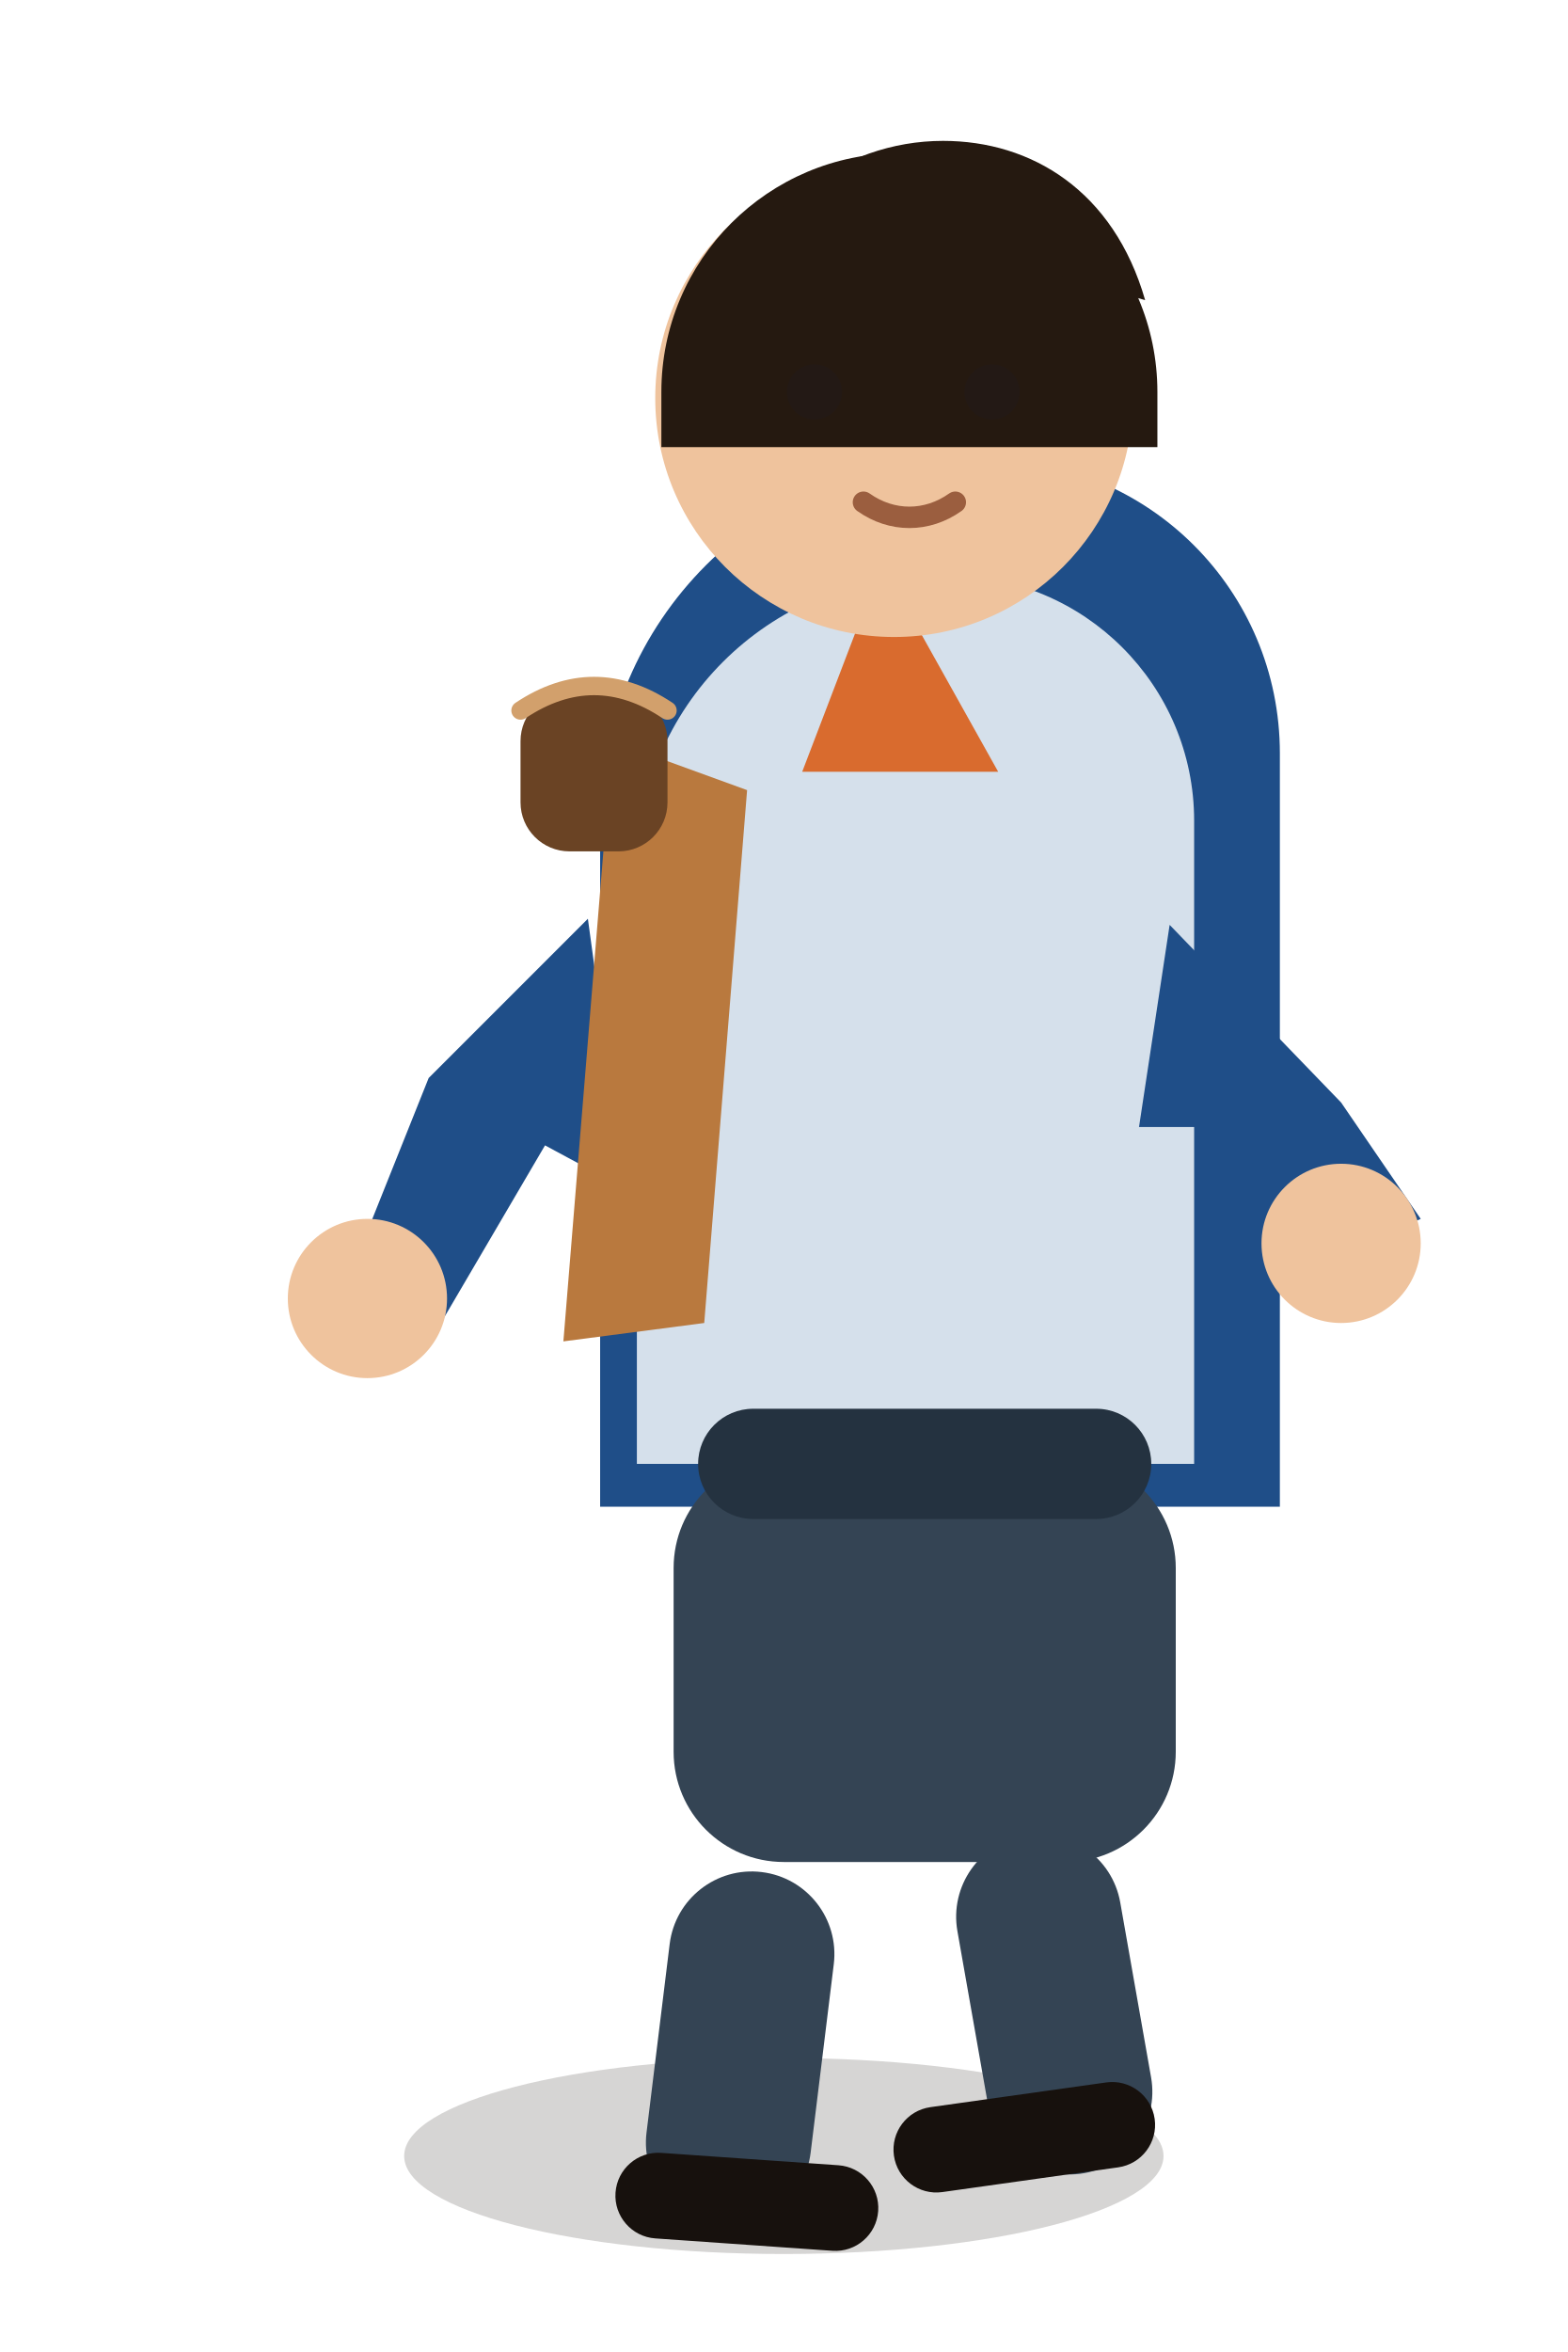
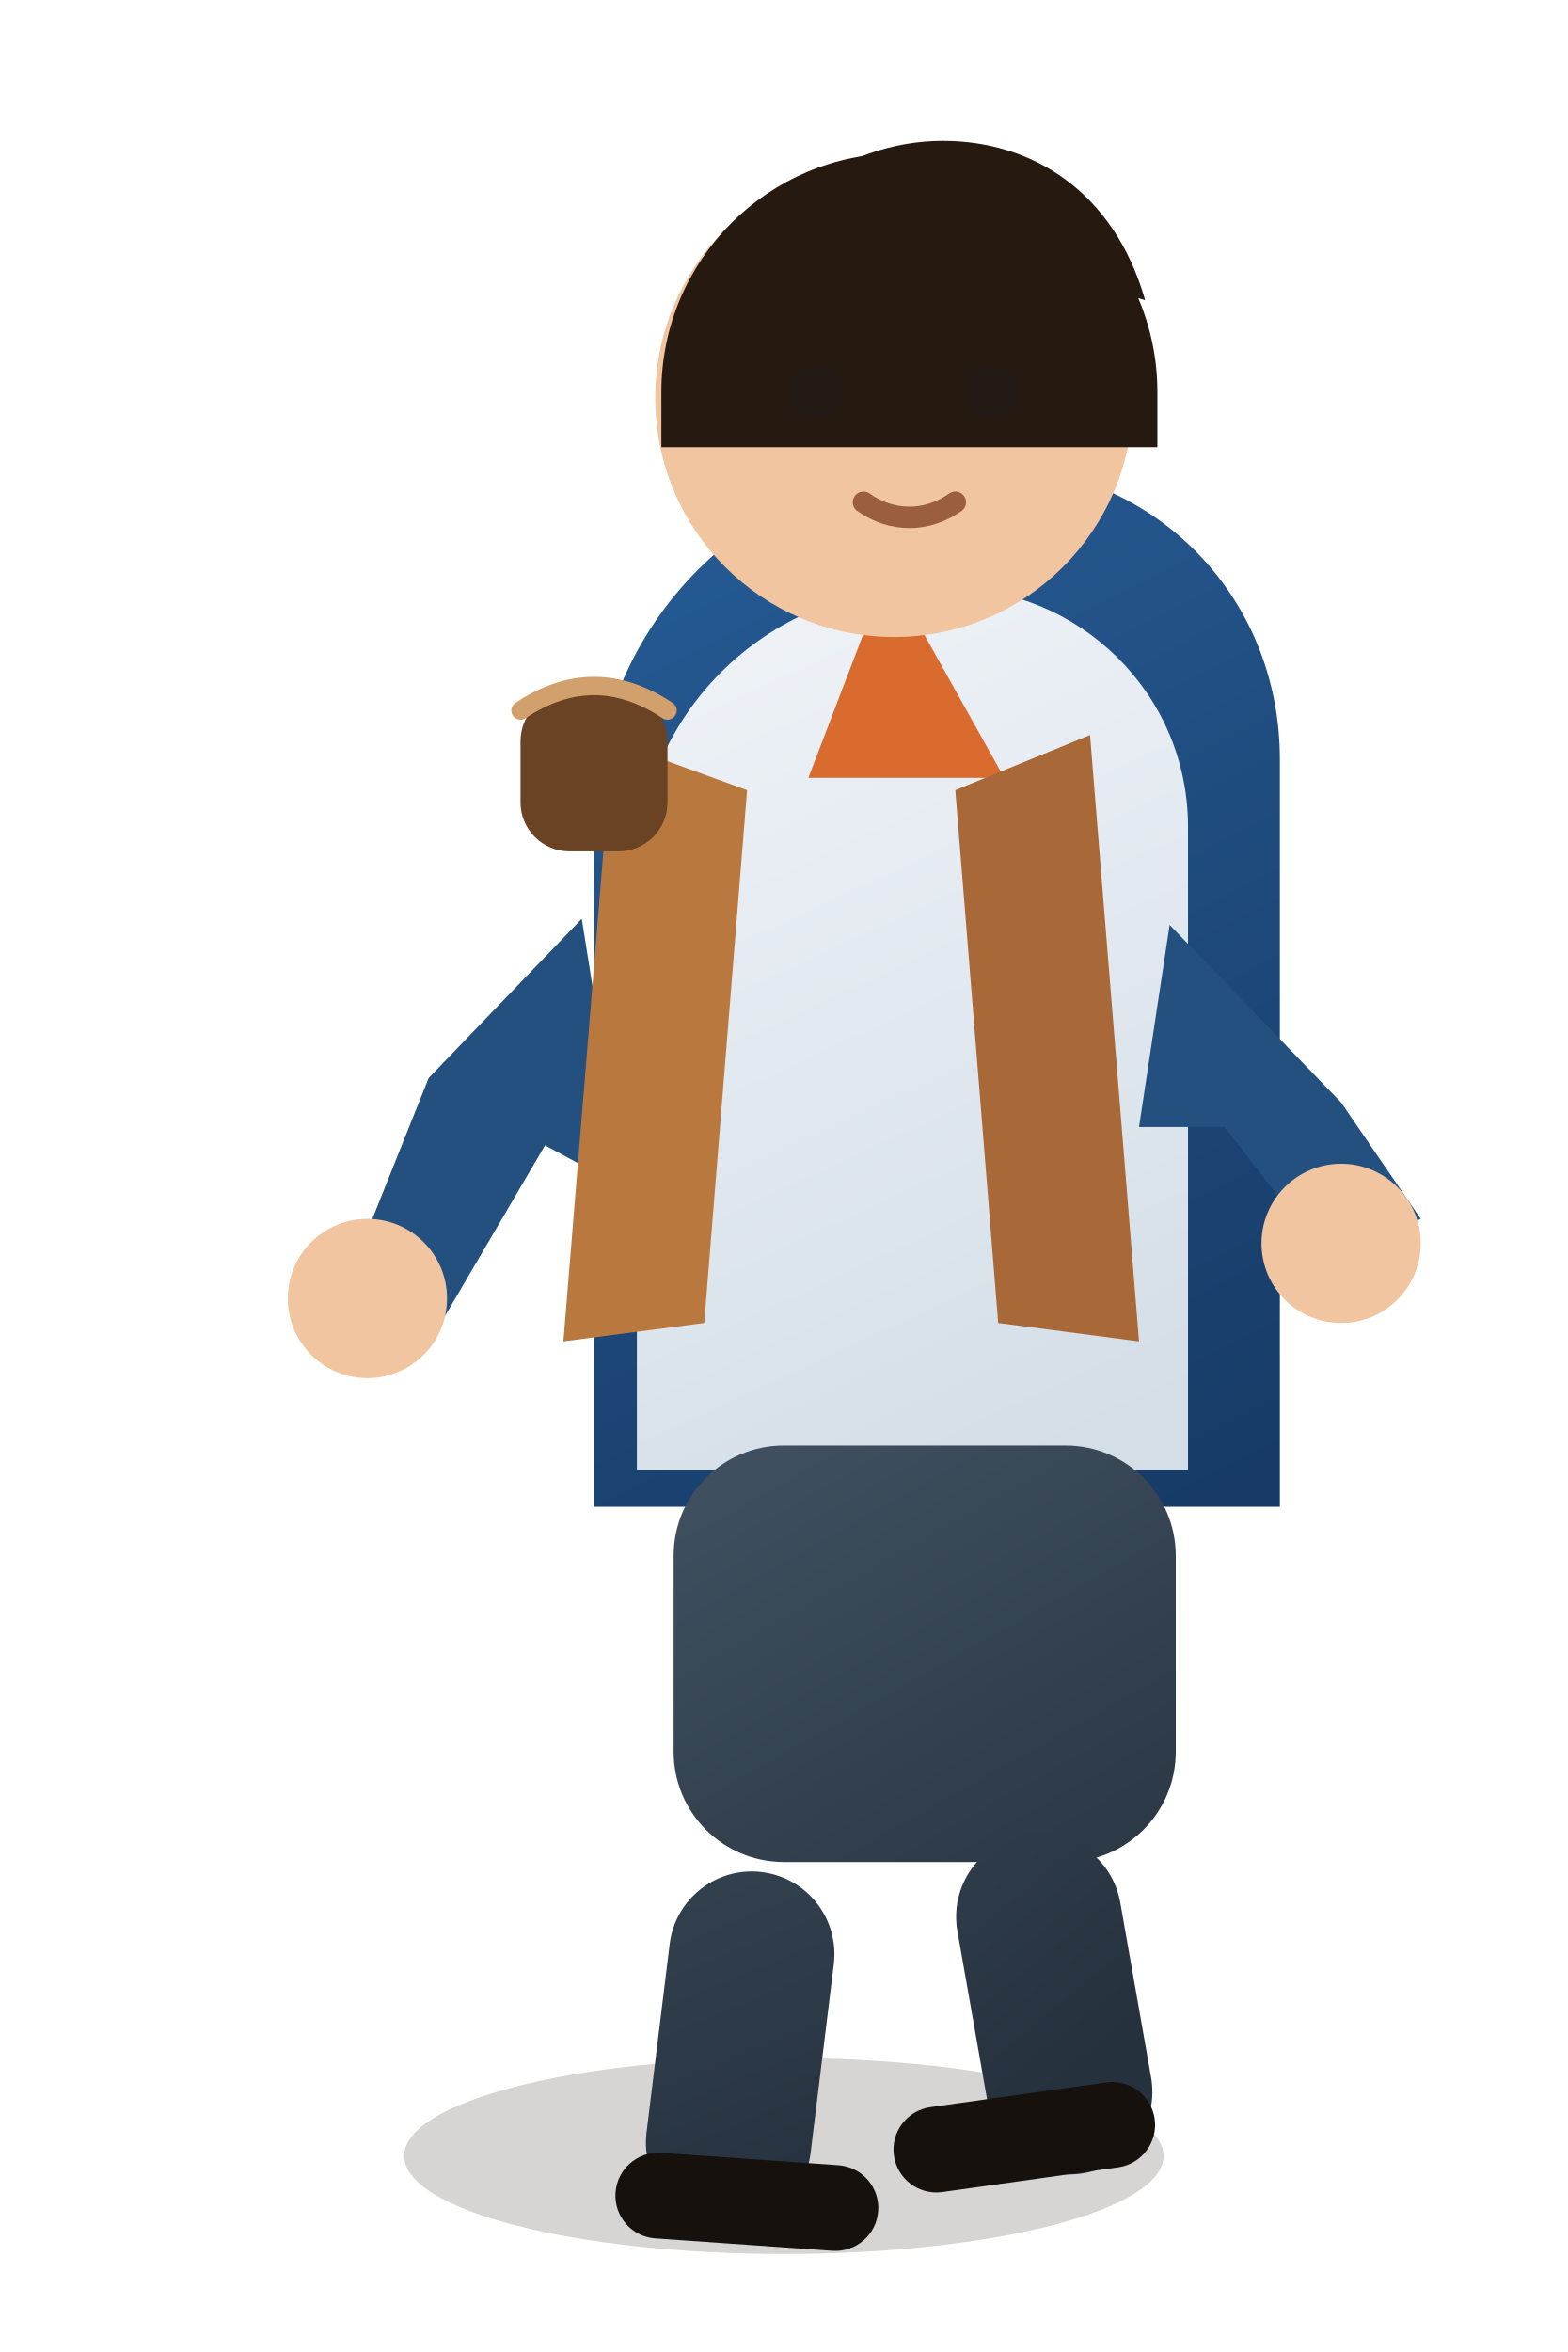
<svg xmlns="http://www.w3.org/2000/svg" width="256" height="384" viewBox="0 0 256 384" fill="none">
+   <defs>
+     <linearGradient id="jacket3" x1="90" y1="102" x2="170" y2="258" gradientUnits="userSpaceOnUse">
+       <stop stop-color="#255992" />
+       <stop offset="1" stop-color="#173B66" />
+     </linearGradient>
+     <linearGradient id="shirt3" x1="103" y1="110" x2="164" y2="242" gradientUnits="userSpaceOnUse">
+       <stop stop-color="#EEF2F7" />
+       <stop offset="1" stop-color="#D4DEE7" />
+     </linearGradient>
+     <linearGradient id="pants3" x1="108" y1="234" x2="169" y2="342" gradientUnits="userSpaceOnUse">
+       <stop stop-color="#425262" />
+       <stop offset="1" stop-color="#25313D" />
+     </linearGradient>
+   </defs>
  <ellipse cx="128" cy="352" rx="62" ry="16" fill="#1E1816" fill-opacity="0.18" />
-   <path d="M98 134C98 101.415 124.415 75 157 75H161C187.585 75 209 96.415 209 123V246H98V134Z" fill="#1F4E88" />
-   <path d="M104 142C104 115.49 125.49 94 152 94H155C177.091 94 195 111.909 195 134V239H104V142Z" fill="#D5E0EB" />
-   <path d="M144 92L163 126L131 126L144 92Z" fill="#D96B2E" />
-   <rect x="110" y="238" width="82" height="66" rx="18" fill="#344454" />
-   <rect x="114" y="230" width="74" height="18" rx="9" fill="#243240" />
-   <path d="M96 150L70 176L56 211L72 216L89 187L102 194L96 150Z" fill="#1F4E88" />
-   <path d="M191 151L219 180L232 199L217 206L200 184L186 184L191 151Z" fill="#1F4E88" />
-   <circle cx="60" cy="212" r="13" fill="#EFC39D" />
-   <circle cx="219" cy="203" r="13" fill="#EFC39D" />
-   <rect x="111" y="304" width="27" height="58" rx="13.5" transform="rotate(7 111 304)" fill="#344454" />
-   <rect x="154" y="302" width="27" height="56" rx="13.5" transform="rotate(-10 154 302)" fill="#344454" />
+   <path d="M97 134C97 102 123 76 155 76H161C188 76 209 97 209 124V246H97V134Z" fill="url(#jacket3)" />
+   <path d="M104 143C104 117 125 96 151 96H155C176 96 194 113 194 135V240H104V143Z" fill="url(#shirt3)" />
+   <path d="M145 93L164 127L132 127L145 93Z" fill="#D96B2E" />
+   <rect x="110" y="236" width="82" height="68" rx="18" fill="url(#pants3)" />
+   <path d="M95 150L70 176L56 211L72 216L89 187L102 194L95 150Z" fill="#24507F" />
+   <path d="M191 151L219 180L232 199L217 206L200 184L186 184L191 151Z" fill="#24507F" />
+   <circle cx="60" cy="212" r="13" fill="#F0C59F" />
+   <circle cx="219" cy="203" r="13" fill="#F0C59F" />
+   <rect x="111" y="304" width="27" height="58" rx="13.5" transform="rotate(7 111 304)" fill="url(#pants3)" />
+   <rect x="154" y="302" width="27" height="56" rx="13.5" transform="rotate(-10 154 302)" fill="url(#pants3)" />
  <rect x="101" y="351" width="43" height="14" rx="7" transform="rotate(4 101 351)" fill="#17110D" />
  <rect x="145" y="345" width="43" height="14" rx="7" transform="rotate(-8 145 345)" fill="#17110D" />
-   <circle cx="146" cy="65" r="39" fill="#EFC39D" />
-   <path d="M108 64C108 42.461 125.461 25 147 25H150C171.539 25 189 42.461 189 64V73H108V64Z" fill="#251910" />
+   <circle cx="146" cy="65" r="39" fill="#F0C59F" />
+   <path d="M108 64C108 42.46 125.461 25 147 25H150C171.539 25 189 42.46 189 64V73H108V64Z" fill="#251910" />
  <path d="M116 54C121.605 34.36 137.486 23 154 23C168.428 23 181.858 31.129 187 49L173 45L160 50L148 43L132 50L116 54Z" fill="#251910" />
  <circle cx="133" cy="64" r="4.5" fill="#231915" />
  <circle cx="162" cy="64" r="4.5" fill="#231915" />
  <path d="M141 82C145.635 85.286 151.365 85.286 156 82" stroke="#9B5E3F" stroke-width="3.5" stroke-linecap="round" />
  <path d="M100 121L92 219L115 216L122 129L100 121Z" fill="#B9793E" />
+   <path d="M178 120L186 219L163 216L156 129L178 120Z" fill="#A96837" />
  <rect x="85" y="113" width="24" height="26" rx="8" fill="#6A4324" />
  <path d="M85 116C93 110.667 101 110.667 109 116" stroke="#D2A06C" stroke-width="3" stroke-linecap="round" />
</svg>
